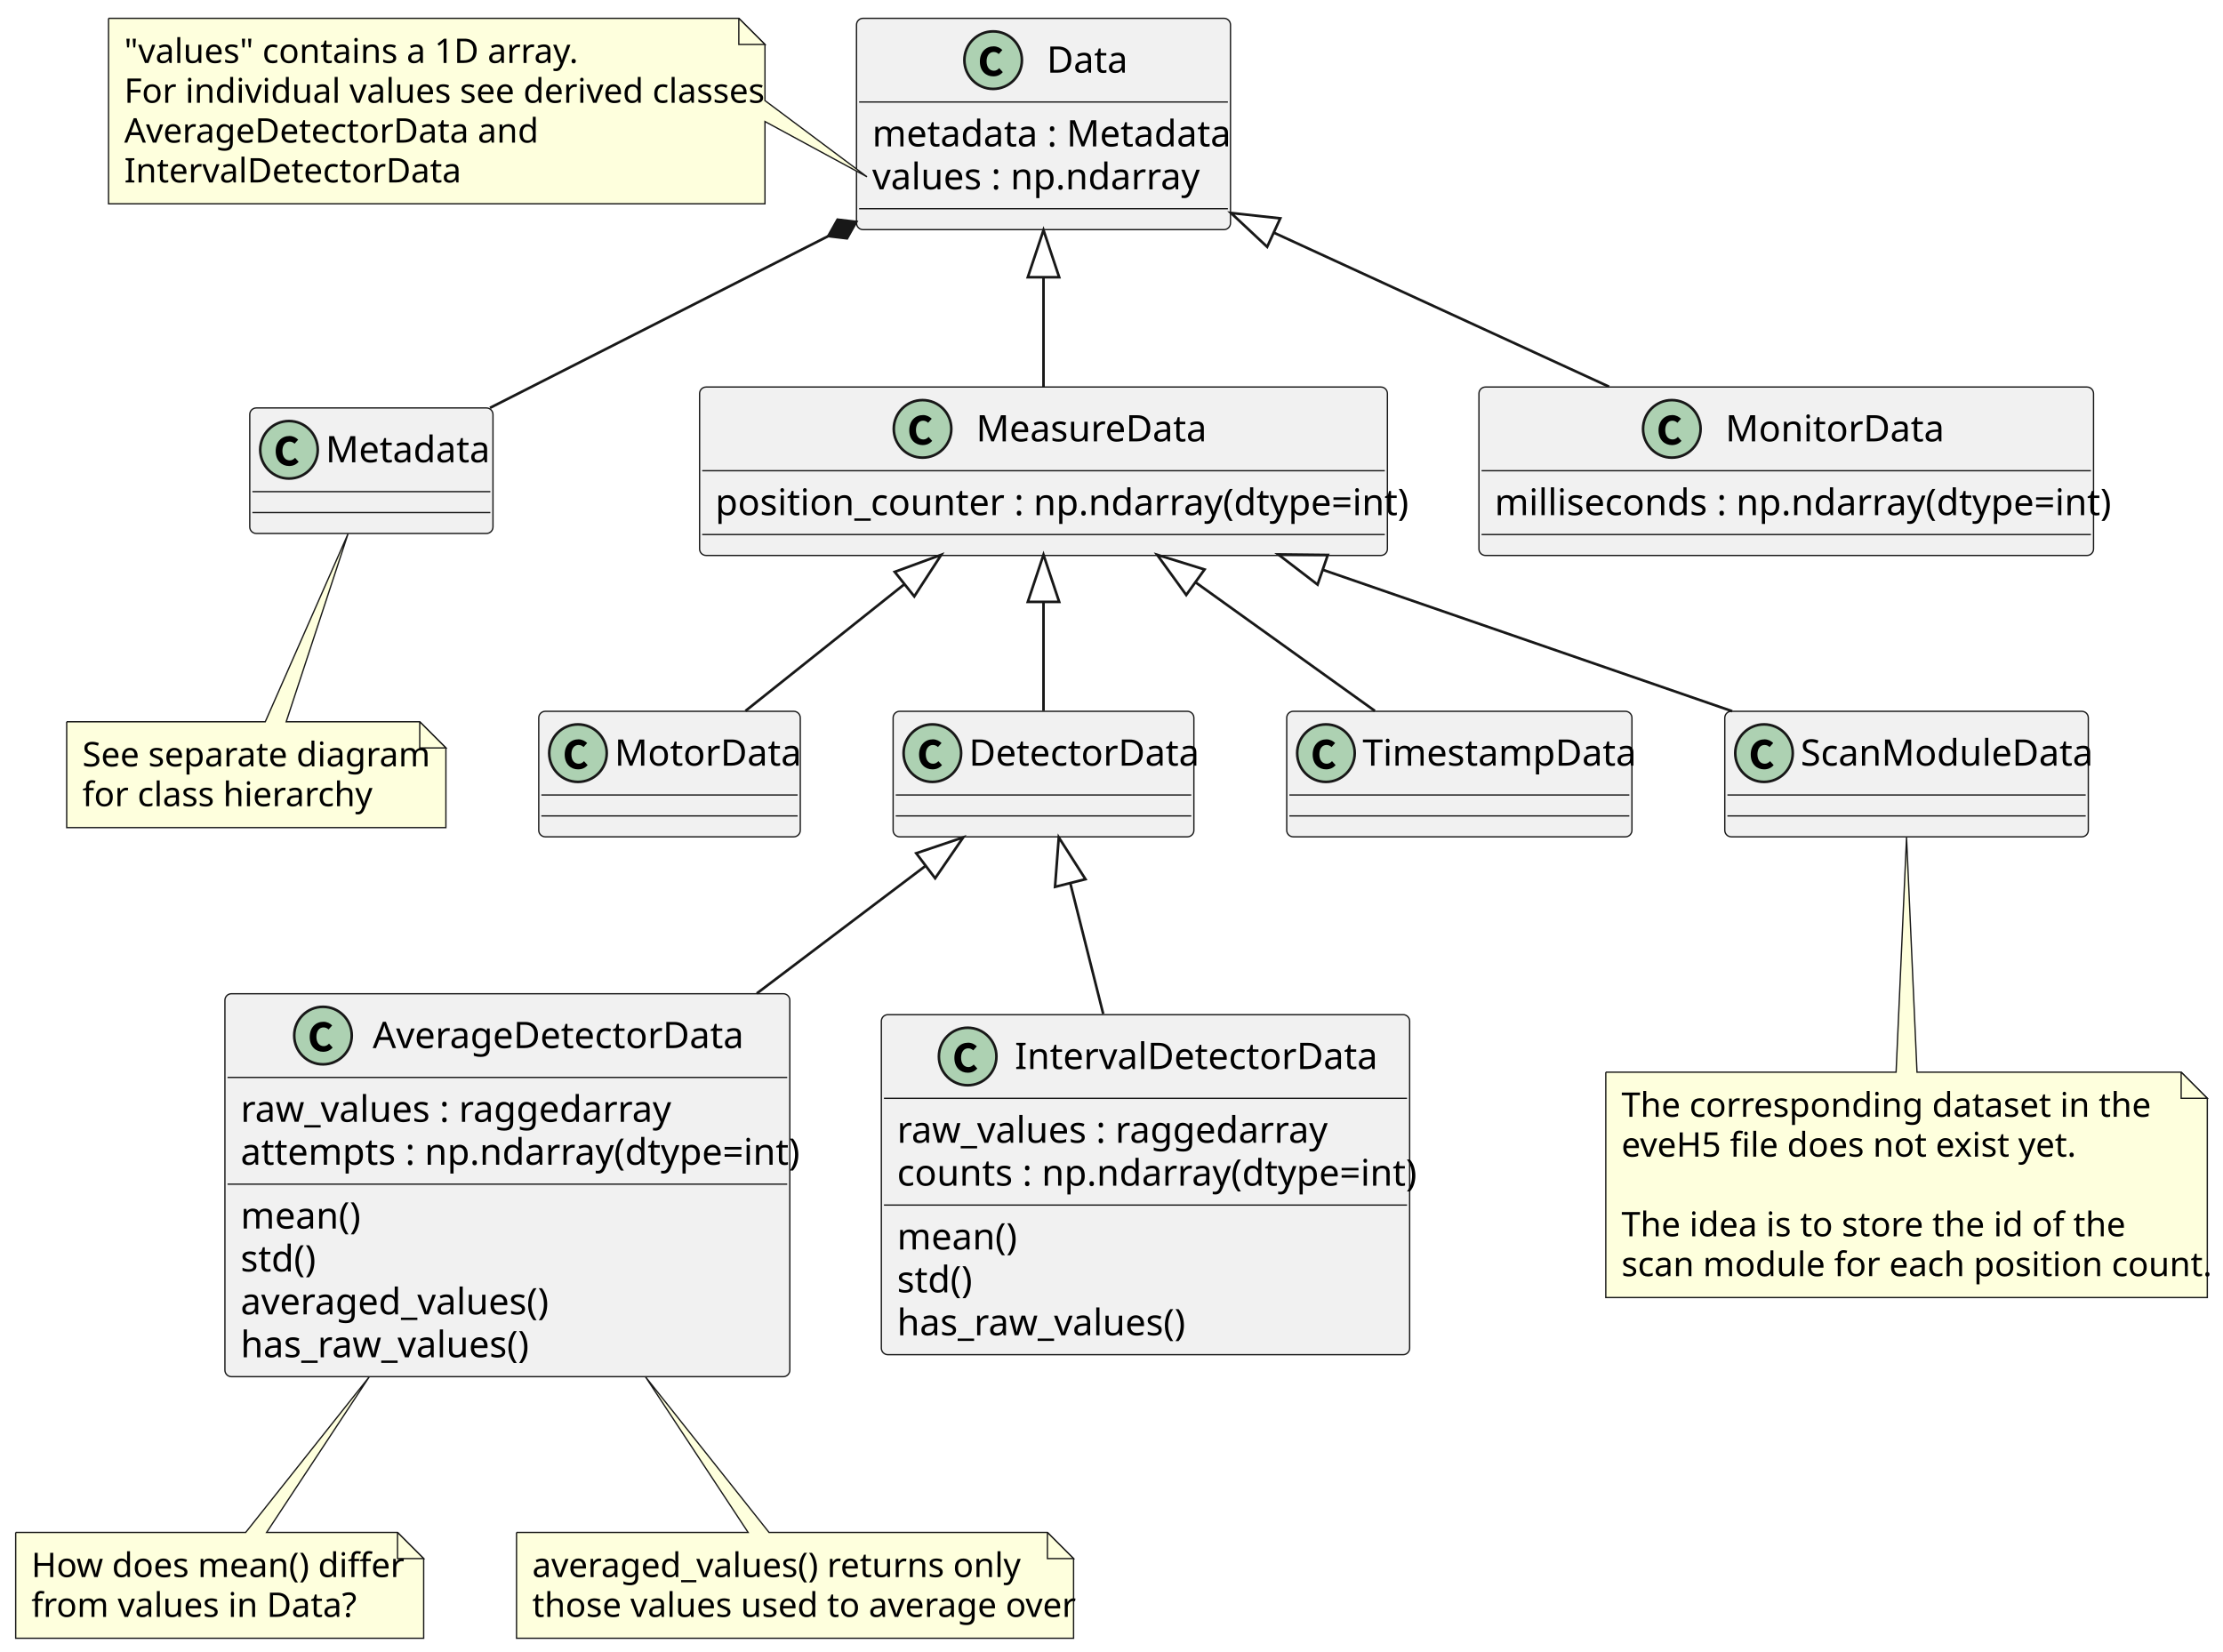
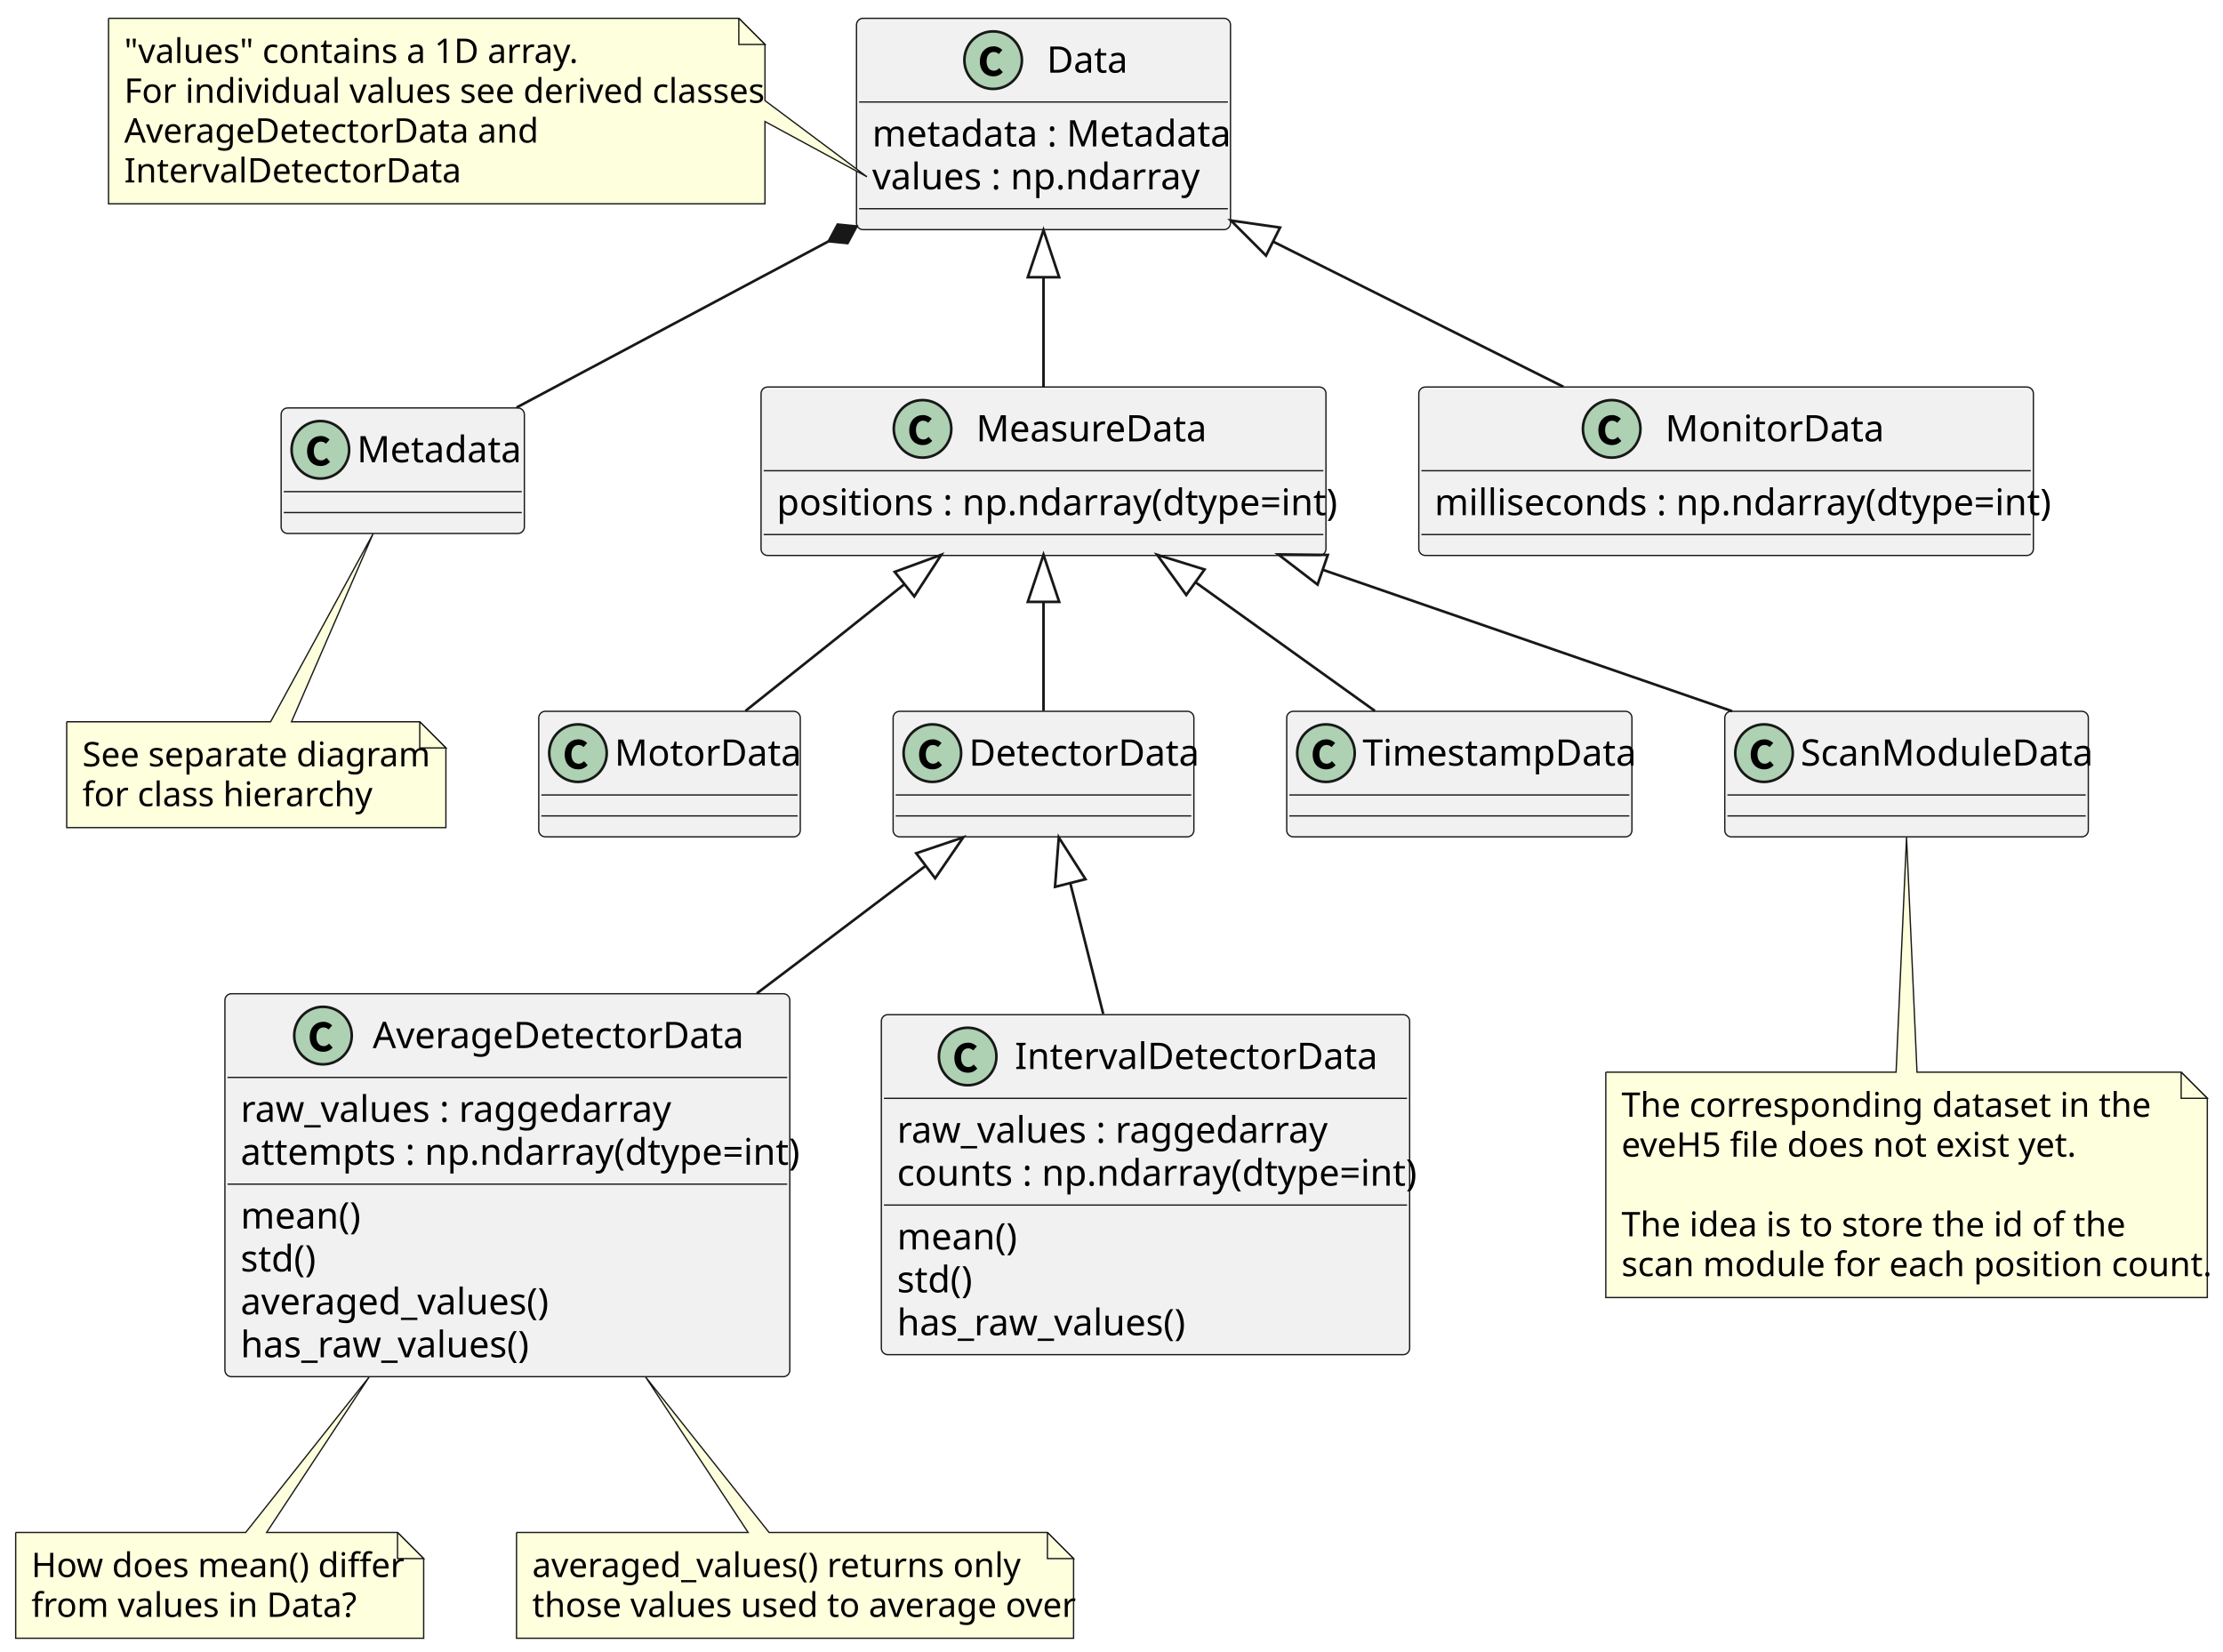
<svg xmlns="http://www.w3.org/2000/svg" contentStyleType="text/css" height="379.8px" preserveAspectRatio="none" style="width:510px;height:379px;background:#FFFFFF;" version="1.1" viewBox="0 0 510 379" width="510.6px" zoomAndPan="magnify">
  <defs />
  <g>
    <g id="elem_Data">
      <rect codeLine="3" fill="#F1F1F1" height="48.487" id="Data" rx="1.5" ry="1.5" style="stroke:#181818;stroke-width:0.3;" width="85.8" x="196.5" y="4.2" />
      <ellipse cx="227.85" cy="13.8" fill="#ADD1B2" rx="6.6" ry="6.6" style="stroke:#181818;stroke-width:0.6;" />
      <path d="M227.878,17.522 C228.778,17.522 229.519,17.184 230.062,16.547 L229.238,15.637 C228.909,15.994 228.516,16.228 228.037,16.228 C227.034,16.228 226.341,15.431 226.341,14.062 C226.341,12.731 227.034,11.925 227.972,11.925 C228.459,11.925 228.816,12.113 229.134,12.403 L229.959,11.475 C229.509,11.034 228.816,10.631 227.972,10.631 C226.2,10.631 224.803,11.916 224.803,14.119 C224.803,16.35 226.228,17.522 227.878,17.522 Z " fill="#000000" />
      <text fill="#000000" font-family="sans-serif" font-size="8.4" lengthAdjust="spacing" textLength="18" x="240.15" y="16.671">Data</text>
      <line style="stroke:#181818;stroke-width:0.3;" x1="197.1" x2="281.7" y1="23.4" y2="23.4" />
      <text fill="#000000" font-family="sans-serif" font-size="8.4" lengthAdjust="spacing" textLength="78.6" x="200.1" y="33.593">metadata : Metadata</text>
      <text fill="#000000" font-family="sans-serif" font-size="8.4" lengthAdjust="spacing" textLength="70.8" x="200.1" y="43.437">values : np.ndarray</text>
      <line style="stroke:#181818;stroke-width:0.3;" x1="197.1" x2="281.7" y1="47.888" y2="47.888" />
    </g>
    <path d="M24.9,4.2 L24.9,46.763 A0,0 0 0 0 24.9,46.763 L175.5,46.763 A0,0 0 0 0 175.5,46.763 L175.5,27.881 L198.9,40.566 L175.5,23.081 L175.5,10.2 L169.5,4.2 L24.9,4.2 A0,0 0 0 0 24.9,4.2 " fill="#FEFFDD" style="stroke:#181818;stroke-width:0.3;" />
    <path d="M169.5,4.2 L169.5,10.2 L175.5,10.2 L169.5,4.2 " fill="#FEFFDD" style="stroke:#181818;stroke-width:0.3;" />
    <text fill="#000000" font-family="sans-serif" font-size="7.8" lengthAdjust="spacing" textLength="96" x="28.5" y="14.436">"values" contains a 1D array.</text>
    <text fill="#000000" font-family="sans-serif" font-size="7.8" lengthAdjust="spacing" textLength="138" x="28.5" y="23.577">For individual values see derived classes</text>
    <text fill="#000000" font-family="sans-serif" font-size="7.8" lengthAdjust="spacing" textLength="87.6" x="28.5" y="32.718">AverageDetectorData and</text>
    <text fill="#000000" font-family="sans-serif" font-size="7.8" lengthAdjust="spacing" textLength="70.8" x="28.5" y="41.858">IntervalDetectorData</text>
    <g id="elem_Metadata">
-       <rect codeLine="14" fill="#F1F1F1" height="28.8" id="Metadata" rx="1.5" ry="1.5" style="stroke:#181818;stroke-width:0.3;" width="55.8" x="57.3" y="93.6" />
-       <ellipse cx="66.3" cy="103.2" fill="#ADD1B2" rx="6.6" ry="6.6" style="stroke:#181818;stroke-width:0.6;" />
-       <path d="M66.328,106.922 C67.228,106.922 67.969,106.584 68.513,105.947 L67.688,105.037 C67.359,105.394 66.966,105.628 66.487,105.628 C65.484,105.628 64.791,104.831 64.791,103.463 C64.791,102.131 65.484,101.325 66.422,101.325 C66.909,101.325 67.266,101.513 67.584,101.803 L68.409,100.875 C67.959,100.434 67.266,100.031 66.422,100.031 C64.65,100.031 63.253,101.316 63.253,103.519 C63.253,105.75 64.678,106.922 66.328,106.922 Z " fill="#000000" />
-       <text fill="#000000" font-family="sans-serif" font-size="8.4" lengthAdjust="spacing" textLength="36.6" x="74.7" y="106.071">Metadata</text>
-       <line style="stroke:#181818;stroke-width:0.3;" x1="57.9" x2="112.5" y1="112.8" y2="112.8" />
-       <line style="stroke:#181818;stroke-width:0.3;" x1="57.9" x2="112.5" y1="117.6" y2="117.6" />
+       <rect codeLine="14" fill="#F1F1F1" height="28.8" id="Metadata" rx="1.5" ry="1.5" style="stroke:#181818;stroke-width:0.3;" width="55.8" x="64.5" y="93.6" />
+       <ellipse cx="73.5" cy="103.2" fill="#ADD1B2" rx="6.6" ry="6.6" style="stroke:#181818;stroke-width:0.6;" />
+       <path d="M73.528,106.922 C74.428,106.922 75.169,106.584 75.713,105.947 L74.888,105.037 C74.559,105.394 74.166,105.628 73.688,105.628 C72.684,105.628 71.991,104.831 71.991,103.463 C71.991,102.131 72.684,101.325 73.622,101.325 C74.109,101.325 74.466,101.513 74.784,101.803 L75.609,100.875 C75.159,100.434 74.466,100.031 73.622,100.031 C71.85,100.031 70.453,101.316 70.453,103.519 C70.453,105.75 71.878,106.922 73.528,106.922 Z " fill="#000000" />
+       <text fill="#000000" font-family="sans-serif" font-size="8.4" lengthAdjust="spacing" textLength="36.6" x="81.9" y="106.071">Metadata</text>
+       <line style="stroke:#181818;stroke-width:0.3;" x1="65.1" x2="119.7" y1="112.8" y2="112.8" />
+       <line style="stroke:#181818;stroke-width:0.3;" x1="65.1" x2="119.7" y1="117.6" y2="117.6" />
    </g>
    <g id="elem_GMN6">
-       <path d="M15.3,165.6 L15.3,189.881 A0,0 0 0 0 15.3,189.881 L102.3,189.881 A0,0 0 0 0 102.3,189.881 L102.3,171.6 L96.3,165.6 L65.658,165.6 L79.86,122.442 L60.858,165.6 L15.3,165.6 A0,0 0 0 0 15.3,165.6 " fill="#FEFFDD" style="stroke:#181818;stroke-width:0.3;" />
+       <path d="M15.3,165.6 L15.3,189.881 A0,0 0 0 0 15.3,189.881 L102.3,189.881 A0,0 0 0 0 102.3,189.881 L102.3,171.6 L96.3,165.6 L66.876,165.6 L85.602,122.442 L62.076,165.6 L15.3,165.6 A0,0 0 0 0 15.3,165.6 " fill="#FEFFDD" style="stroke:#181818;stroke-width:0.3;" />
      <path d="M96.3,165.6 L96.3,171.6 L102.3,171.6 L96.3,165.6 " fill="#FEFFDD" style="stroke:#181818;stroke-width:0.3;" />
      <text fill="#000000" font-family="sans-serif" font-size="7.8" lengthAdjust="spacing" textLength="74.4" x="18.9" y="175.836">See separate diagram</text>
      <text fill="#000000" font-family="sans-serif" font-size="7.8" lengthAdjust="spacing" textLength="63" x="18.9" y="184.977">for class hierarchy</text>
    </g>
    <g id="elem_MeasureData">
-       <rect codeLine="18" fill="#F1F1F1" height="38.644" id="MeasureData" rx="1.5" ry="1.5" style="stroke:#181818;stroke-width:0.3;" width="157.8" x="160.5" y="88.8" />
+       <rect codeLine="18" fill="#F1F1F1" height="38.644" id="MeasureData" rx="1.5" ry="1.5" style="stroke:#181818;stroke-width:0.3;" width="129.6" x="174.6" y="88.8" />
      <ellipse cx="211.65" cy="98.4" fill="#ADD1B2" rx="6.6" ry="6.6" style="stroke:#181818;stroke-width:0.6;" />
      <path d="M211.678,102.122 C212.578,102.122 213.319,101.784 213.863,101.147 L213.037,100.237 C212.709,100.594 212.316,100.828 211.838,100.828 C210.834,100.828 210.141,100.031 210.141,98.662 C210.141,97.331 210.834,96.525 211.772,96.525 C212.259,96.525 212.616,96.713 212.934,97.003 L213.759,96.075 C213.309,95.634 212.616,95.231 211.772,95.231 C210,95.231 208.603,96.516 208.603,98.719 C208.603,100.95 210.028,102.122 211.678,102.122 Z " fill="#000000" />
      <text fill="#000000" font-family="sans-serif" font-size="8.4" lengthAdjust="spacing" textLength="50.4" x="223.95" y="101.271">MeasureData</text>
-       <line style="stroke:#181818;stroke-width:0.3;" x1="161.1" x2="317.7" y1="108" y2="108" />
-       <text fill="#000000" font-family="sans-serif" font-size="8.4" lengthAdjust="spacing" textLength="150.6" x="164.1" y="118.193">position_counter : np.ndarray(dtype=int)</text>
-       <line style="stroke:#181818;stroke-width:0.3;" x1="161.1" x2="317.7" y1="122.644" y2="122.644" />
+       <line style="stroke:#181818;stroke-width:0.3;" x1="175.2" x2="303.6" y1="108" y2="108" />
+       <text fill="#000000" font-family="sans-serif" font-size="8.4" lengthAdjust="spacing" textLength="122.4" x="178.2" y="118.193">positions : np.ndarray(dtype=int)</text>
+       <line style="stroke:#181818;stroke-width:0.3;" x1="175.2" x2="303.6" y1="122.644" y2="122.644" />
    </g>
    <g id="elem_MonitorData">
-       <rect codeLine="22" fill="#F1F1F1" height="38.644" id="MonitorData" rx="1.5" ry="1.5" style="stroke:#181818;stroke-width:0.3;" width="141" x="339.3" y="88.8" />
-       <ellipse cx="383.55" cy="98.4" fill="#ADD1B2" rx="6.6" ry="6.6" style="stroke:#181818;stroke-width:0.6;" />
-       <path d="M383.578,102.122 C384.478,102.122 385.219,101.784 385.762,101.147 L384.938,100.237 C384.609,100.594 384.216,100.828 383.738,100.828 C382.734,100.828 382.041,100.031 382.041,98.662 C382.041,97.331 382.734,96.525 383.672,96.525 C384.159,96.525 384.516,96.713 384.834,97.003 L385.659,96.075 C385.209,95.634 384.516,95.231 383.672,95.231 C381.9,95.231 380.503,96.516 380.503,98.719 C380.503,100.95 381.928,102.122 383.578,102.122 Z " fill="#000000" />
-       <text fill="#000000" font-family="sans-serif" font-size="8.4" lengthAdjust="spacing" textLength="47.4" x="395.85" y="101.271">MonitorData</text>
-       <line style="stroke:#181818;stroke-width:0.3;" x1="339.9" x2="479.7" y1="108" y2="108" />
-       <text fill="#000000" font-family="sans-serif" font-size="8.4" lengthAdjust="spacing" textLength="133.8" x="342.9" y="118.193">milliseconds : np.ndarray(dtype=int)</text>
-       <line style="stroke:#181818;stroke-width:0.3;" x1="339.9" x2="479.7" y1="122.644" y2="122.644" />
+       <rect codeLine="22" fill="#F1F1F1" height="38.644" id="MonitorData" rx="1.5" ry="1.5" style="stroke:#181818;stroke-width:0.3;" width="141" x="325.5" y="88.8" />
+       <ellipse cx="369.75" cy="98.4" fill="#ADD1B2" rx="6.6" ry="6.6" style="stroke:#181818;stroke-width:0.6;" />
+       <path d="M369.778,102.122 C370.678,102.122 371.419,101.784 371.962,101.147 L371.137,100.237 C370.809,100.594 370.416,100.828 369.938,100.828 C368.934,100.828 368.241,100.031 368.241,98.662 C368.241,97.331 368.934,96.525 369.872,96.525 C370.359,96.525 370.716,96.713 371.034,97.003 L371.859,96.075 C371.409,95.634 370.716,95.231 369.872,95.231 C368.1,95.231 366.703,96.516 366.703,98.719 C366.703,100.95 368.128,102.122 369.778,102.122 Z " fill="#000000" />
+       <text fill="#000000" font-family="sans-serif" font-size="8.4" lengthAdjust="spacing" textLength="47.4" x="382.05" y="101.271">MonitorData</text>
+       <line style="stroke:#181818;stroke-width:0.3;" x1="326.1" x2="465.9" y1="108" y2="108" />
+       <text fill="#000000" font-family="sans-serif" font-size="8.4" lengthAdjust="spacing" textLength="133.8" x="329.1" y="118.193">milliseconds : np.ndarray(dtype=int)</text>
+       <line style="stroke:#181818;stroke-width:0.3;" x1="326.1" x2="465.9" y1="122.644" y2="122.644" />
    </g>
    <g id="elem_MotorData">
      <rect codeLine="26" fill="#F1F1F1" height="28.8" id="MotorData" rx="1.5" ry="1.5" style="stroke:#181818;stroke-width:0.3;" width="60" x="123.6" y="163.2" />
      <ellipse cx="132.6" cy="172.8" fill="#ADD1B2" rx="6.6" ry="6.6" style="stroke:#181818;stroke-width:0.6;" />
      <path d="M132.628,176.522 C133.528,176.522 134.269,176.184 134.812,175.547 L133.988,174.637 C133.659,174.994 133.266,175.228 132.787,175.228 C131.784,175.228 131.091,174.431 131.091,173.062 C131.091,171.731 131.784,170.925 132.722,170.925 C133.209,170.925 133.566,171.113 133.884,171.403 L134.709,170.475 C134.259,170.034 133.566,169.631 132.722,169.631 C130.95,169.631 129.553,170.916 129.553,173.119 C129.553,175.35 130.978,176.522 132.628,176.522 Z " fill="#000000" />
      <text fill="#000000" font-family="sans-serif" font-size="8.4" lengthAdjust="spacing" textLength="40.8" x="141" y="175.671">MotorData</text>
      <line style="stroke:#181818;stroke-width:0.3;" x1="124.2" x2="183" y1="182.4" y2="182.4" />
      <line style="stroke:#181818;stroke-width:0.3;" x1="124.2" x2="183" y1="187.2" y2="187.2" />
    </g>
    <g id="elem_DetectorData">
      <rect codeLine="29" fill="#F1F1F1" height="28.8" id="DetectorData" rx="1.5" ry="1.5" style="stroke:#181818;stroke-width:0.3;" width="69" x="204.9" y="163.2" />
      <ellipse cx="213.9" cy="172.8" fill="#ADD1B2" rx="6.6" ry="6.6" style="stroke:#181818;stroke-width:0.6;" />
      <path d="M213.928,176.522 C214.828,176.522 215.569,176.184 216.113,175.547 L215.287,174.637 C214.959,174.994 214.566,175.228 214.088,175.228 C213.084,175.228 212.391,174.431 212.391,173.062 C212.391,171.731 213.084,170.925 214.022,170.925 C214.509,170.925 214.866,171.113 215.184,171.403 L216.009,170.475 C215.559,170.034 214.866,169.631 214.022,169.631 C212.25,169.631 210.853,170.916 210.853,173.119 C210.853,175.35 212.278,176.522 213.928,176.522 Z " fill="#000000" />
      <text fill="#000000" font-family="sans-serif" font-size="8.4" lengthAdjust="spacing" textLength="49.8" x="222.3" y="175.671">DetectorData</text>
      <line style="stroke:#181818;stroke-width:0.3;" x1="205.5" x2="273.3" y1="182.4" y2="182.4" />
      <line style="stroke:#181818;stroke-width:0.3;" x1="205.5" x2="273.3" y1="187.2" y2="187.2" />
    </g>
    <g id="elem_TimestampData">
      <rect codeLine="32" fill="#F1F1F1" height="28.8" id="TimestampData" rx="1.5" ry="1.5" style="stroke:#181818;stroke-width:0.3;" width="79.2" x="295.2" y="163.2" />
      <ellipse cx="304.2" cy="172.8" fill="#ADD1B2" rx="6.6" ry="6.6" style="stroke:#181818;stroke-width:0.6;" />
      <path d="M304.228,176.522 C305.128,176.522 305.869,176.184 306.413,175.547 L305.587,174.637 C305.259,174.994 304.866,175.228 304.387,175.228 C303.384,175.228 302.691,174.431 302.691,173.062 C302.691,171.731 303.384,170.925 304.322,170.925 C304.809,170.925 305.166,171.113 305.484,171.403 L306.309,170.475 C305.859,170.034 305.166,169.631 304.322,169.631 C302.55,169.631 301.153,170.916 301.153,173.119 C301.153,175.35 302.578,176.522 304.228,176.522 Z " fill="#000000" />
      <text fill="#000000" font-family="sans-serif" font-size="8.4" lengthAdjust="spacing" textLength="60" x="312.6" y="175.671">TimestampData</text>
      <line style="stroke:#181818;stroke-width:0.3;" x1="295.8" x2="373.8" y1="182.4" y2="182.4" />
      <line style="stroke:#181818;stroke-width:0.3;" x1="295.8" x2="373.8" y1="187.2" y2="187.2" />
    </g>
    <g id="elem_ScanModuleData">
      <rect codeLine="35" fill="#F1F1F1" height="28.8" id="ScanModuleData" rx="1.5" ry="1.5" style="stroke:#181818;stroke-width:0.3;" width="83.4" x="395.7" y="163.2" />
      <ellipse cx="404.7" cy="172.8" fill="#ADD1B2" rx="6.6" ry="6.6" style="stroke:#181818;stroke-width:0.6;" />
      <path d="M404.728,176.522 C405.628,176.522 406.369,176.184 406.913,175.547 L406.087,174.637 C405.759,174.994 405.366,175.228 404.887,175.228 C403.884,175.228 403.191,174.431 403.191,173.062 C403.191,171.731 403.884,170.925 404.822,170.925 C405.309,170.925 405.666,171.113 405.984,171.403 L406.809,170.475 C406.359,170.034 405.666,169.631 404.822,169.631 C403.05,169.631 401.653,170.916 401.653,173.119 C401.653,175.35 403.078,176.522 404.728,176.522 Z " fill="#000000" />
      <text fill="#000000" font-family="sans-serif" font-size="8.4" lengthAdjust="spacing" textLength="64.2" x="413.1" y="175.671">ScanModuleData</text>
      <line style="stroke:#181818;stroke-width:0.3;" x1="396.3" x2="478.5" y1="182.4" y2="182.4" />
      <line style="stroke:#181818;stroke-width:0.3;" x1="396.3" x2="478.5" y1="187.2" y2="187.2" />
    </g>
    <g id="elem_GMN15">
      <path d="M368.4,246 L368.4,297.703 A0,0 0 0 0 368.4,297.703 L506.4,297.703 A0,0 0 0 0 506.4,297.703 L506.4,252 L500.4,246 L439.8,246 L437.4,192.126 L435,246 L368.4,246 A0,0 0 0 0 368.4,246 " fill="#FEFFDD" style="stroke:#181818;stroke-width:0.3;" />
      <path d="M500.4,246 L500.4,252 L506.4,252 L500.4,246 " fill="#FEFFDD" style="stroke:#181818;stroke-width:0.3;" />
      <text fill="#000000" font-family="sans-serif" font-size="7.8" lengthAdjust="spacing" textLength="111.6" x="372" y="256.236">The corresponding dataset in the</text>
      <text fill="#000000" font-family="sans-serif" font-size="7.8" lengthAdjust="spacing" textLength="97.2" x="372" y="265.377">eveH5 file does not exist yet.</text>
      <text fill="#000000" font-family="sans-serif" font-size="7.8" lengthAdjust="spacing" textLength="1.8" x="372" y="274.518"> </text>
      <text fill="#000000" font-family="sans-serif" font-size="7.8" lengthAdjust="spacing" textLength="106.8" x="372" y="283.658">The idea is to store the id of the</text>
      <text fill="#000000" font-family="sans-serif" font-size="7.8" lengthAdjust="spacing" textLength="125.4" x="372" y="292.799">scan module for each position count.</text>
    </g>
    <g id="elem_AverageDetectorData">
      <rect codeLine="45" fill="#F1F1F1" height="87.862" id="AverageDetectorData" rx="1.5" ry="1.5" style="stroke:#181818;stroke-width:0.3;" width="129.6" x="51.6" y="228" />
      <ellipse cx="74.1" cy="237.6" fill="#ADD1B2" rx="6.6" ry="6.6" style="stroke:#181818;stroke-width:0.6;" />
      <path d="M74.128,241.322 C75.028,241.322 75.769,240.984 76.312,240.347 L75.487,239.438 C75.159,239.794 74.766,240.028 74.287,240.028 C73.284,240.028 72.591,239.231 72.591,237.863 C72.591,236.531 73.284,235.725 74.222,235.725 C74.709,235.725 75.066,235.912 75.384,236.203 L76.209,235.275 C75.759,234.834 75.066,234.431 74.222,234.431 C72.45,234.431 71.053,235.716 71.053,237.919 C71.053,240.15 72.478,241.322 74.128,241.322 Z " fill="#000000" />
      <text fill="#000000" font-family="sans-serif" font-size="8.4" lengthAdjust="spacing" textLength="80.4" x="85.5" y="240.471">AverageDetectorData</text>
      <line style="stroke:#181818;stroke-width:0.3;" x1="52.2" x2="180.6" y1="247.2" y2="247.2" />
      <text fill="#000000" font-family="sans-serif" font-size="8.4" lengthAdjust="spacing" textLength="93.6" x="55.2" y="257.393">raw_values : raggedarray</text>
      <text fill="#000000" font-family="sans-serif" font-size="8.4" lengthAdjust="spacing" textLength="122.4" x="55.2" y="267.237">attempts : np.ndarray(dtype=int)</text>
      <line style="stroke:#181818;stroke-width:0.3;" x1="52.2" x2="180.6" y1="271.688" y2="271.688" />
      <text fill="#000000" font-family="sans-serif" font-size="8.4" lengthAdjust="spacing" textLength="27" x="55.2" y="281.88">mean()</text>
      <text fill="#000000" font-family="sans-serif" font-size="8.4" lengthAdjust="spacing" textLength="18" x="55.2" y="291.724">std()</text>
      <text fill="#000000" font-family="sans-serif" font-size="8.4" lengthAdjust="spacing" textLength="68.4" x="55.2" y="301.568">averaged_values()</text>
      <text fill="#000000" font-family="sans-serif" font-size="8.4" lengthAdjust="spacing" textLength="65.4" x="55.2" y="311.412">has_raw_values()</text>
    </g>
    <g id="elem_GMN19">
      <path d="M3.6,351.6 L3.6,375.881 A0,0 0 0 0 3.6,375.881 L97.2,375.881 A0,0 0 0 0 97.2,375.881 L97.2,357.6 L91.2,351.6 L61.164,351.6 L84.756,315.84 L56.364,351.6 L3.6,351.6 A0,0 0 0 0 3.6,351.6 " fill="#FEFFDD" style="stroke:#181818;stroke-width:0.3;" />
      <path d="M91.2,351.6 L91.2,357.6 L97.2,357.6 L91.2,351.6 " fill="#FEFFDD" style="stroke:#181818;stroke-width:0.3;" />
      <text fill="#000000" font-family="sans-serif" font-size="7.8" lengthAdjust="spacing" textLength="81" x="7.2" y="361.836">How does mean() differ</text>
      <text fill="#000000" font-family="sans-serif" font-size="7.8" lengthAdjust="spacing" textLength="69.6" x="7.2" y="370.977">from values in Data?</text>
    </g>
    <g id="elem_GMN22">
      <path d="M118.5,351.6 L118.5,375.881 A0,0 0 0 0 118.5,375.881 L246.3,375.881 A0,0 0 0 0 246.3,375.881 L246.3,357.6 L240.3,351.6 L176.436,351.6 L148.044,315.84 L171.636,351.6 L118.5,351.6 A0,0 0 0 0 118.5,351.6 " fill="#FEFFDD" style="stroke:#181818;stroke-width:0.3;" />
      <path d="M240.3,351.6 L240.3,357.6 L246.3,357.6 L240.3,351.6 " fill="#FEFFDD" style="stroke:#181818;stroke-width:0.3;" />
      <text fill="#000000" font-family="sans-serif" font-size="7.8" lengthAdjust="spacing" textLength="103.8" x="122.1" y="361.836">averaged_values() returns only</text>
      <text fill="#000000" font-family="sans-serif" font-size="7.8" lengthAdjust="spacing" textLength="115.2" x="122.1" y="370.977">those values used to average over</text>
    </g>
    <g id="elem_IntervalDetectorData">
      <rect codeLine="56" fill="#F1F1F1" height="78.019" id="IntervalDetectorData" rx="1.5" ry="1.5" style="stroke:#181818;stroke-width:0.3;" width="121.2" x="202.2" y="232.8" />
      <ellipse cx="222" cy="242.4" fill="#ADD1B2" rx="6.6" ry="6.6" style="stroke:#181818;stroke-width:0.6;" />
      <path d="M222.028,246.122 C222.928,246.122 223.669,245.784 224.213,245.147 L223.387,244.238 C223.059,244.594 222.666,244.828 222.188,244.828 C221.184,244.828 220.491,244.031 220.491,242.662 C220.491,241.331 221.184,240.525 222.122,240.525 C222.609,240.525 222.966,240.713 223.284,241.003 L224.109,240.075 C223.659,239.634 222.966,239.231 222.122,239.231 C220.35,239.231 218.953,240.516 218.953,242.719 C218.953,244.95 220.378,246.122 222.028,246.122 Z " fill="#000000" />
      <text fill="#000000" font-family="sans-serif" font-size="8.4" lengthAdjust="spacing" textLength="78" x="232.8" y="245.271">IntervalDetectorData</text>
      <line style="stroke:#181818;stroke-width:0.3;" x1="202.8" x2="322.8" y1="252" y2="252" />
      <text fill="#000000" font-family="sans-serif" font-size="8.4" lengthAdjust="spacing" textLength="93.6" x="205.8" y="262.193">raw_values : raggedarray</text>
      <text fill="#000000" font-family="sans-serif" font-size="8.4" lengthAdjust="spacing" textLength="114" x="205.8" y="272.037">counts : np.ndarray(dtype=int)</text>
      <line style="stroke:#181818;stroke-width:0.3;" x1="202.8" x2="322.8" y1="276.488" y2="276.488" />
      <text fill="#000000" font-family="sans-serif" font-size="8.4" lengthAdjust="spacing" textLength="27" x="205.8" y="286.68">mean()</text>
      <text fill="#000000" font-family="sans-serif" font-size="8.4" lengthAdjust="spacing" textLength="18" x="205.8" y="296.524">std()</text>
      <text fill="#000000" font-family="sans-serif" font-size="8.4" lengthAdjust="spacing" textLength="65.4" x="205.8" y="306.368">has_raw_values()</text>
    </g>
    <g id="link_Data_Metadata">
-       <path codeLine="64" d="M190.027,54.17 C163.117,67.838 135.666,81.774 112.41,93.582 " fill="none" id="Data-backto-Metadata" style="stroke:#181818;stroke-width:0.6;" />
-       <polygon fill="#181818" points="196.446,50.91,192.149,50.401,190.027,54.17,194.323,54.68,196.446,50.91" style="stroke:#181818;stroke-width:0.6;" />
+       <path codeLine="64" d="M190.133,55.345 C164.879,68.797 140.118,81.984 118.518,93.492 " fill="none" id="Data-backto-Metadata" style="stroke:#181818;stroke-width:0.6;" />
+       <polygon fill="#181818" points="196.488,51.96,192.182,51.534,190.133,55.345,194.439,55.771,196.488,51.96" style="stroke:#181818;stroke-width:0.6;" />
    </g>
    <g id="link_Data_MeasureData">
      <path codeLine="65" d="M239.4,63.606 C239.4,75.126 239.4,77.976 239.4,88.746 " fill="none" id="Data-backto-MeasureData" style="stroke:#181818;stroke-width:0.6;" />
      <polygon fill="none" points="239.4,52.806,235.8,63.606,243,63.606,239.4,52.806" style="stroke:#181818;stroke-width:0.6;" />
    </g>
    <g id="link_Data_MonitorData">
-       <path codeLine="66" d="M292.215,53.368 C318.831,65.603 342.99,76.704 369.162,88.728 " fill="none" id="Data-backto-MonitorData" style="stroke:#181818;stroke-width:0.6;" />
-       <polygon fill="none" points="282.402,48.858,290.712,56.639,293.719,50.097,282.402,48.858" style="stroke:#181818;stroke-width:0.6;" />
+       <path codeLine="66" d="M292.056,55.427 C315.966,67.379 335.76,77.28 358.686,88.746 " fill="none" id="Data-backto-MonitorData" style="stroke:#181818;stroke-width:0.6;" />
+       <polygon fill="none" points="282.396,50.598,290.447,58.647,293.666,52.207,282.396,50.598" style="stroke:#181818;stroke-width:0.6;" />
    </g>
    <g id="link_MeasureData_MotorData">
      <path codeLine="67" d="M207.508,134.024 C193.318,145.34 183.972,152.79 171.03,163.104 " fill="none" id="MeasureData-backto-MotorData" style="stroke:#181818;stroke-width:0.6;" />
      <polygon fill="none" points="215.952,127.29,205.264,131.209,209.753,136.838,215.952,127.29" style="stroke:#181818;stroke-width:0.6;" />
    </g>
    <g id="link_MeasureData_DetectorData">
      <path codeLine="68" d="M239.4,138.09 C239.4,149.406 239.4,152.79 239.4,163.104 " fill="none" id="MeasureData-backto-DetectorData" style="stroke:#181818;stroke-width:0.6;" />
      <polygon fill="none" points="239.4,127.29,235.8,138.09,243,138.09,239.4,127.29" style="stroke:#181818;stroke-width:0.6;" />
    </g>
    <g id="link_MeasureData_TimestampData">
      <path codeLine="69" d="M274.245,133.585 C290.019,144.901 301.032,152.79 315.42,163.104 " fill="none" id="MeasureData-backto-TimestampData" style="stroke:#181818;stroke-width:0.6;" />
      <polygon fill="none" points="265.47,127.29,272.147,136.511,276.344,130.66,265.47,127.29" style="stroke:#181818;stroke-width:0.6;" />
    </g>
    <g id="link_MeasureData_ScanModuleData">
      <path codeLine="70" d="M303.452,130.726 C336.314,142.078 367.422,152.826 397.392,163.176 " fill="none" id="MeasureData-backto-ScanModuleData" style="stroke:#181818;stroke-width:0.6;" />
      <polygon fill="none" points="293.244,127.2,302.277,134.129,304.627,127.324,293.244,127.2" style="stroke:#181818;stroke-width:0.6;" />
    </g>
    <g id="link_DetectorData_AverageDetectorData">
      <path codeLine="71" d="M212.371,198.639 C199.705,208.215 190.752,214.98 173.628,227.928 " fill="none" id="DetectorData-backto-AverageDetectorData" style="stroke:#181818;stroke-width:0.6;" />
      <polygon fill="none" points="220.986,192.126,210.2,195.768,214.542,201.511,220.986,192.126" style="stroke:#181818;stroke-width:0.6;" />
    </g>
    <g id="link_DetectorData_IntervalDetectorData">
      <path codeLine="72" d="M245.537,202.6 C248.237,213.34 249.48,218.268 253.098,232.632 " fill="none" id="DetectorData-backto-IntervalDetectorData" style="stroke:#181818;stroke-width:0.6;" />
      <polygon fill="none" points="242.904,192.126,242.046,203.478,249.029,201.722,242.904,192.126" style="stroke:#181818;stroke-width:0.6;" />
    </g>
  </g>
</svg>
